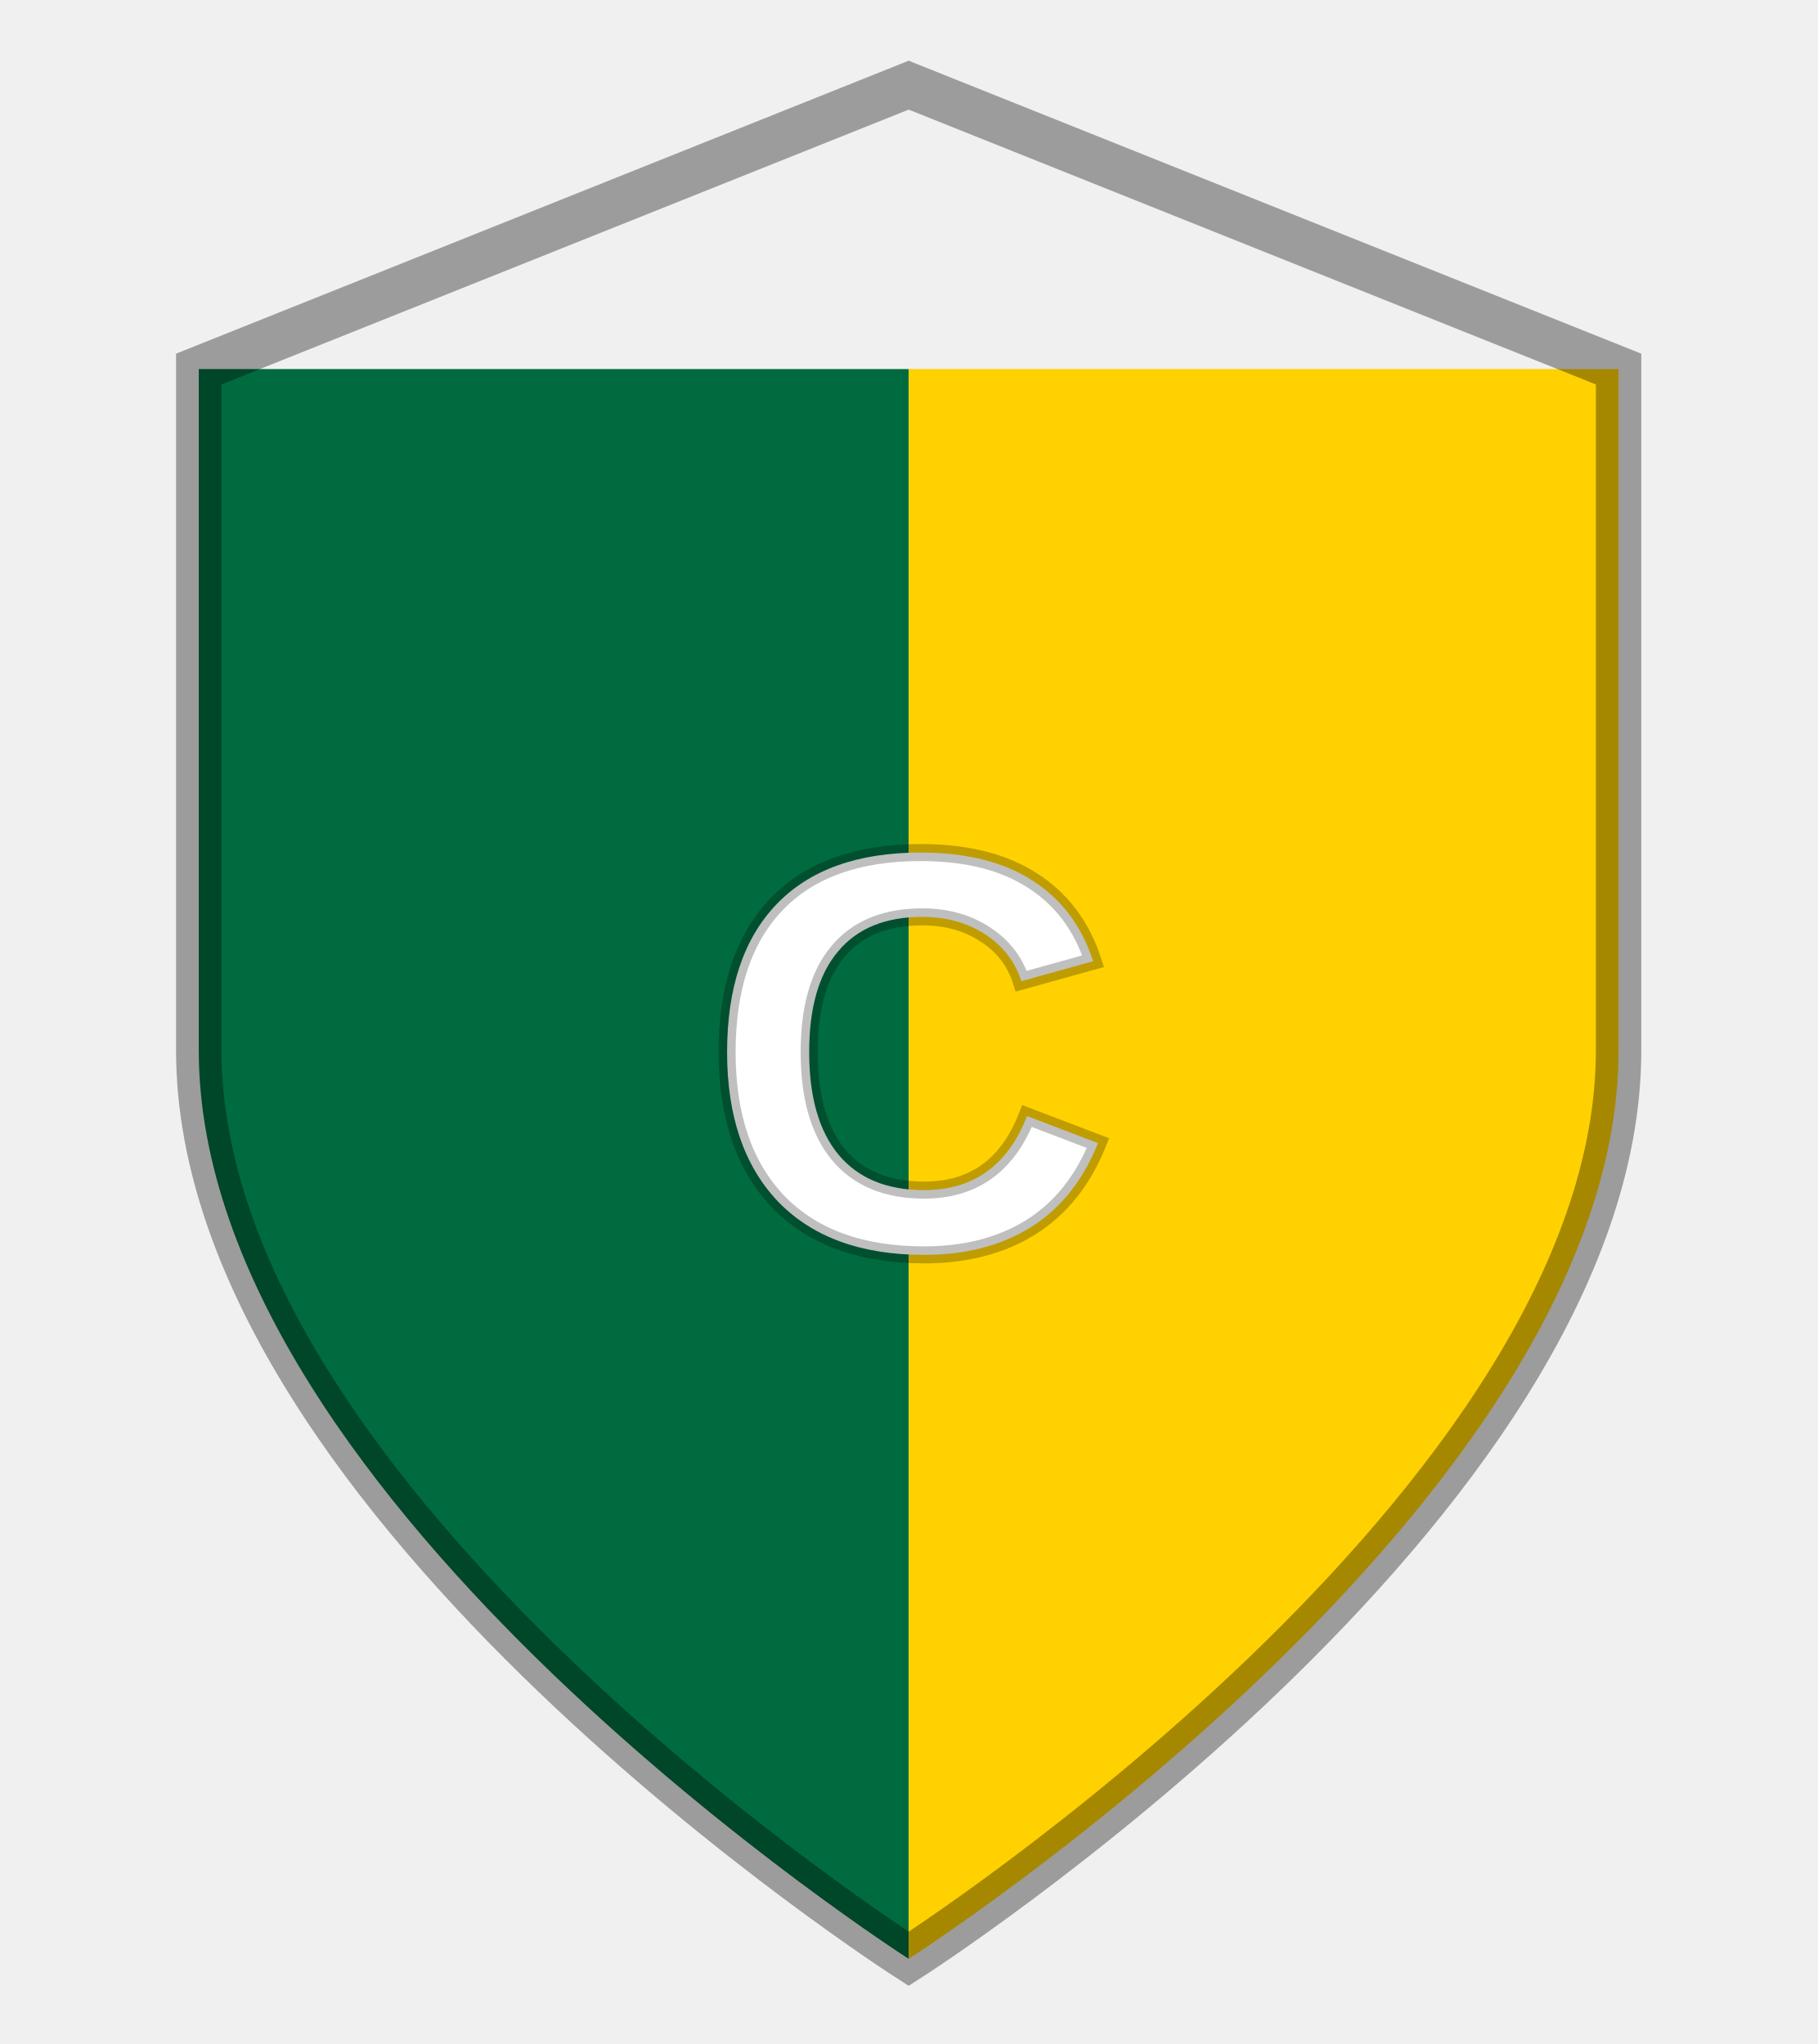
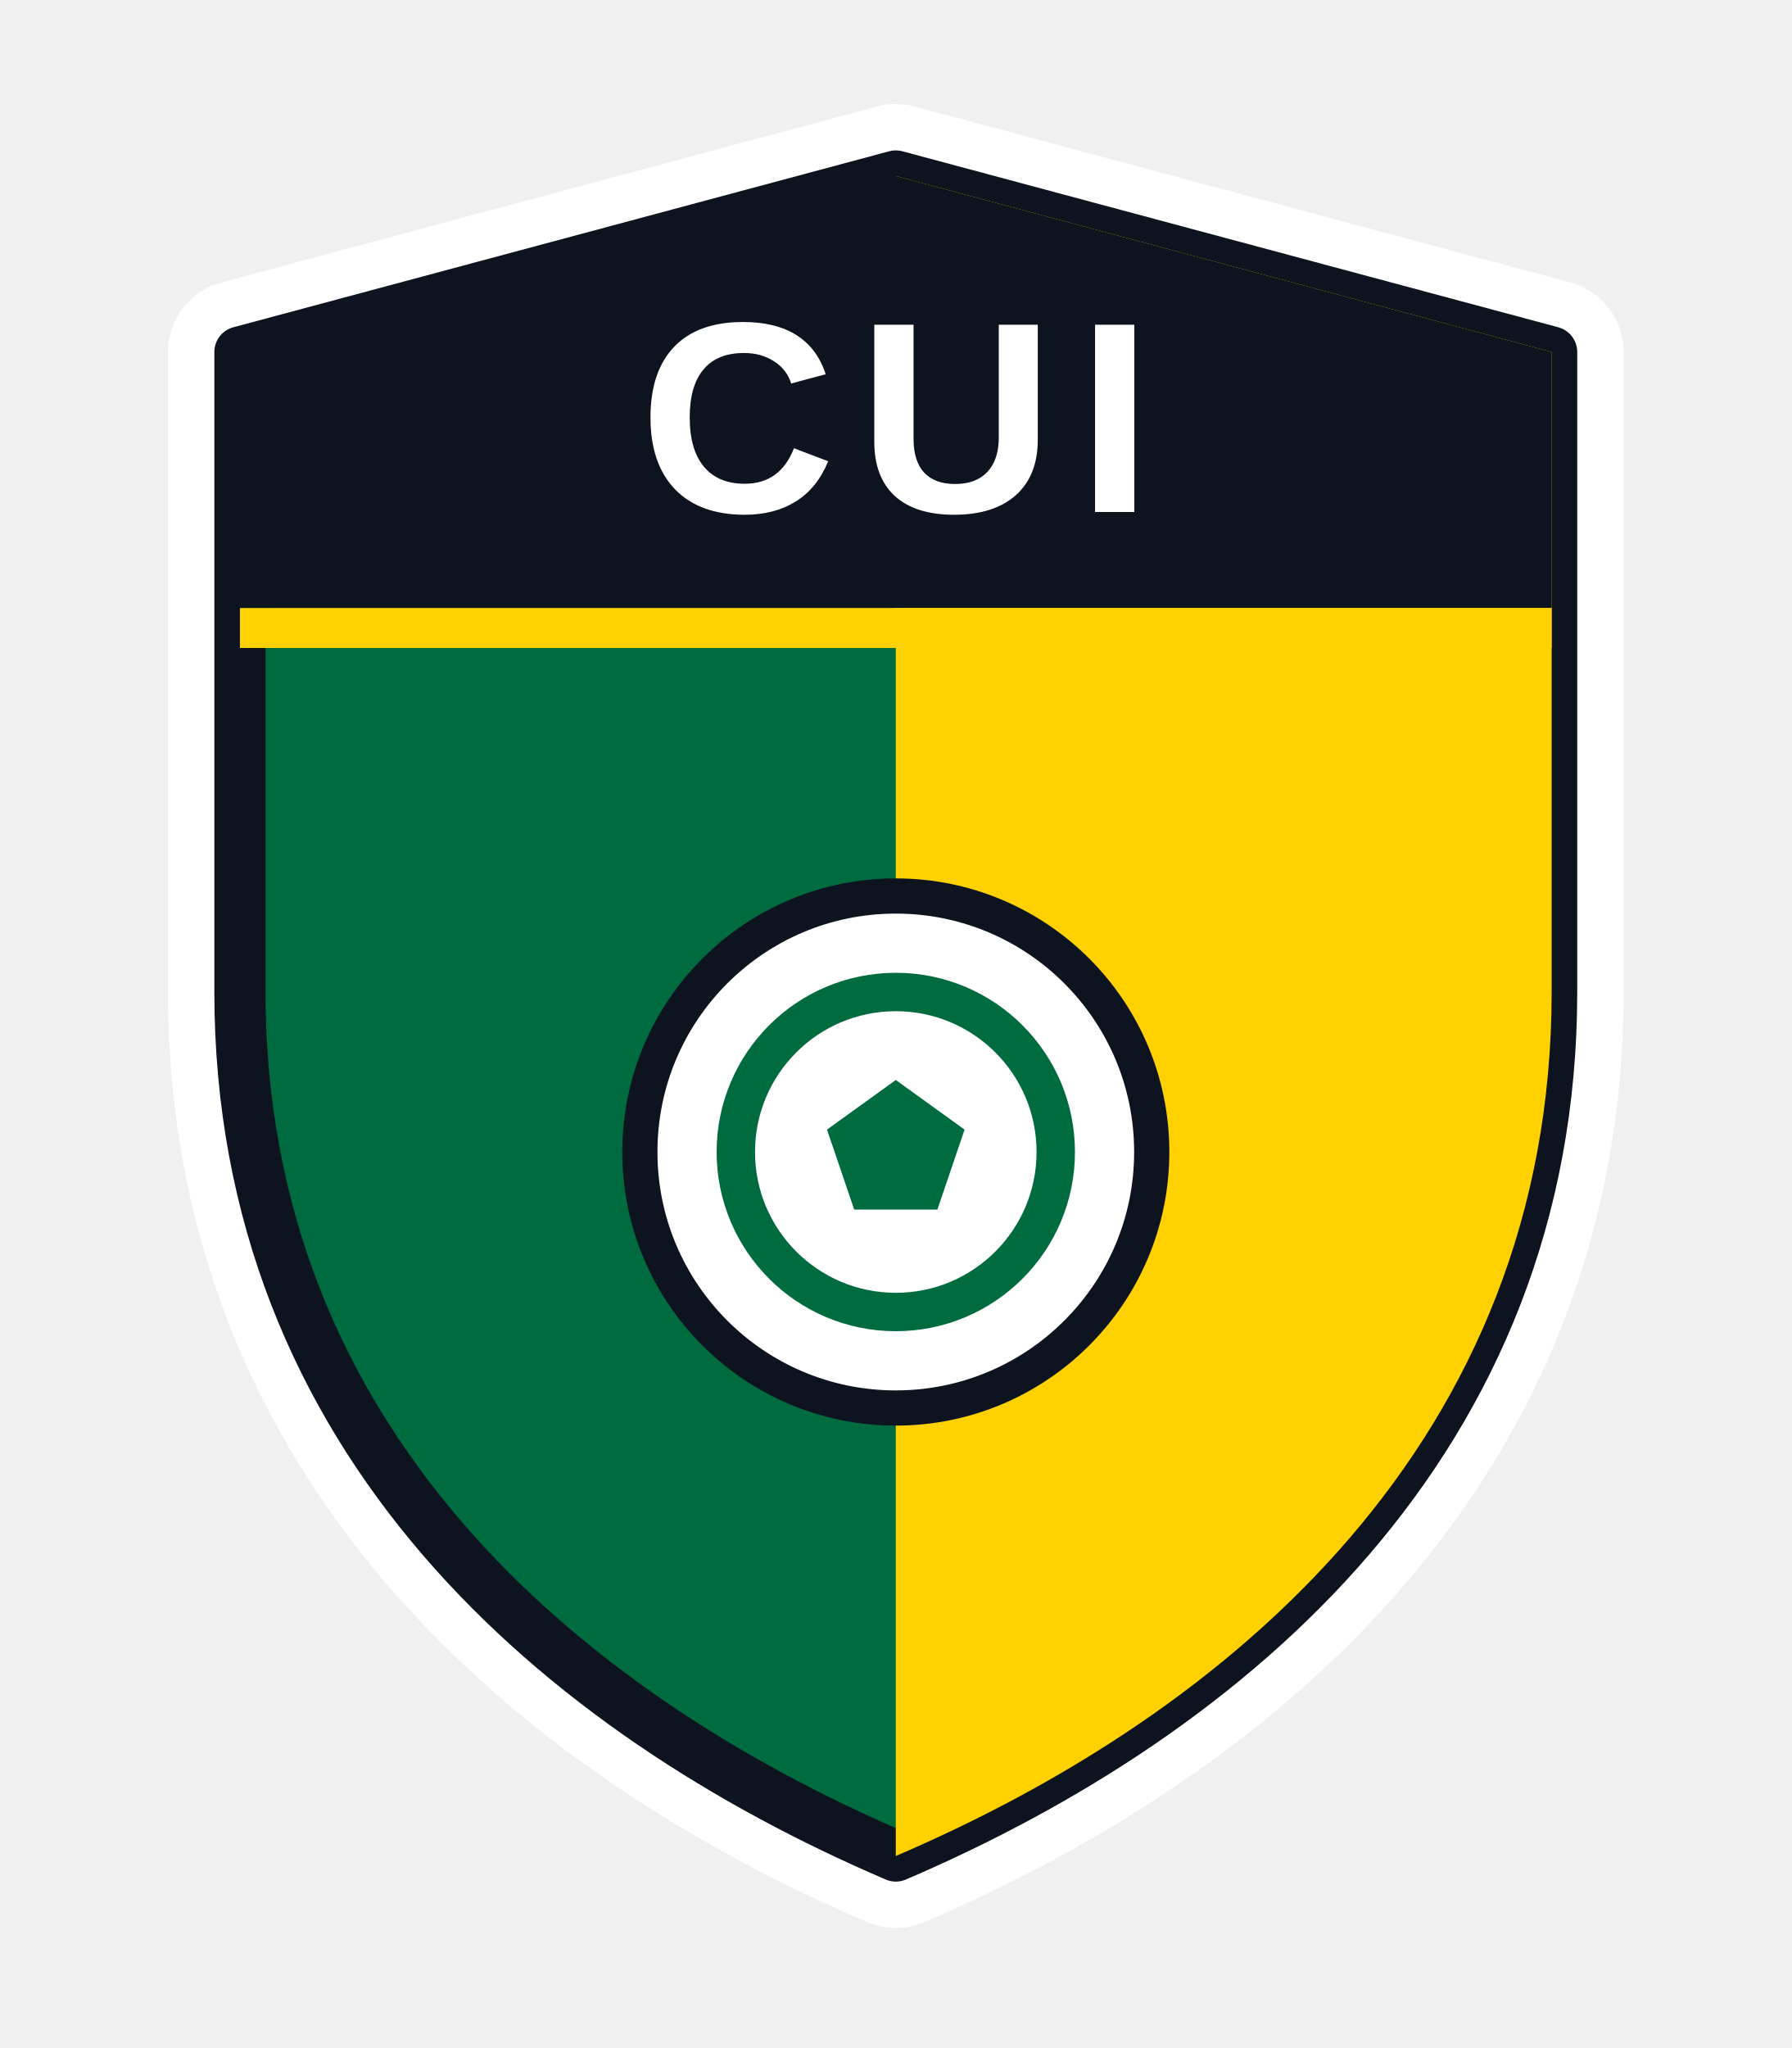
- <svg xmlns="http://www.w3.org/2000/svg" viewBox="0 0 64 72" role="img" aria-label="Cuiabá">
+ <svg xmlns="http://www.w3.org/2000/svg" viewBox="-6 -6 112 128" role="img" aria-label="Cuiabá" style="background:transparent">
  <defs>
-     <clipPath id="shield-clip">
-       <path d="M32 3 L57 13 L57 37 C57 53 32 69 32 69 C32 69 7 53 7 37 L7 13 Z" />
+     <clipPath id="crest-cuiaba-23">
+       <path d="M50 5 L91 16 V56 C91 84 71 101 50 110 C29 101 9 84 9 56 V16 Z" />
    </clipPath>
  </defs>
-   <g clip-path="url(#shield-clip)">
-     <rect x="7" y="13" width="25" height="56" fill="#006B3F" />
-     <rect x="32" y="13" width="25" height="56" fill="#FFD100" />
+   <path d="M50 5 L91 16 V56 C91 84 71 101 50 110 C29 101 9 84 9 56 V16 Z" fill="#ffffff" stroke="#ffffff" stroke-width="9" stroke-linejoin="round" />
+   <path d="M50 5 L91 16 V56 C91 84 71 101 50 110 C29 101 9 84 9 56 V16 Z" fill="#006B3F" stroke="#0d1420" stroke-width="3.2" stroke-linejoin="round" />
+   <g clip-path="url(#crest-cuiaba-23)">
+     <rect x="50" y="0" width="50" height="116" fill="#FFD100" />
+     <rect x="0" y="0" width="100" height="32" fill="#0d1420" />
+     <rect x="0" y="32" width="100" height="2.5" fill="#FFD100" />
  </g>
-   <path d="M32 3 L57 13 L57 37 C57 53 32 69 32 69 C32 69 7 53 7 37 L7 13 Z" fill="none" stroke="rgba(0,0,0,.35)" stroke-width="1.6" />
-   <text x="32" y="44" text-anchor="middle" font-family="Barlow Condensed,Arial,sans-serif" font-weight="800" font-size="20" fill="#ffffff" stroke="rgba(0,0,0,.25)" stroke-width=".6">C</text>
+   <text x="50" y="26" text-anchor="middle" font-family="Barlow Condensed, Arial Narrow, Arial, sans-serif" font-weight="800" font-size="17" letter-spacing="1.4" fill="#ffffff">CUI</text>
+   <circle cx="50" cy="66" r="16" fill="#ffffff" stroke="#0d1420" stroke-width="2.2" />
+   <circle cx="50" cy="66" r="10" fill="none" stroke="#006B3F" stroke-width="2.4" />
+   <polygon fill="#006B3F" points="50,61.5 54.3,64.6 52.6,69.6 47.4,69.6 45.7,64.6" />
</svg>
